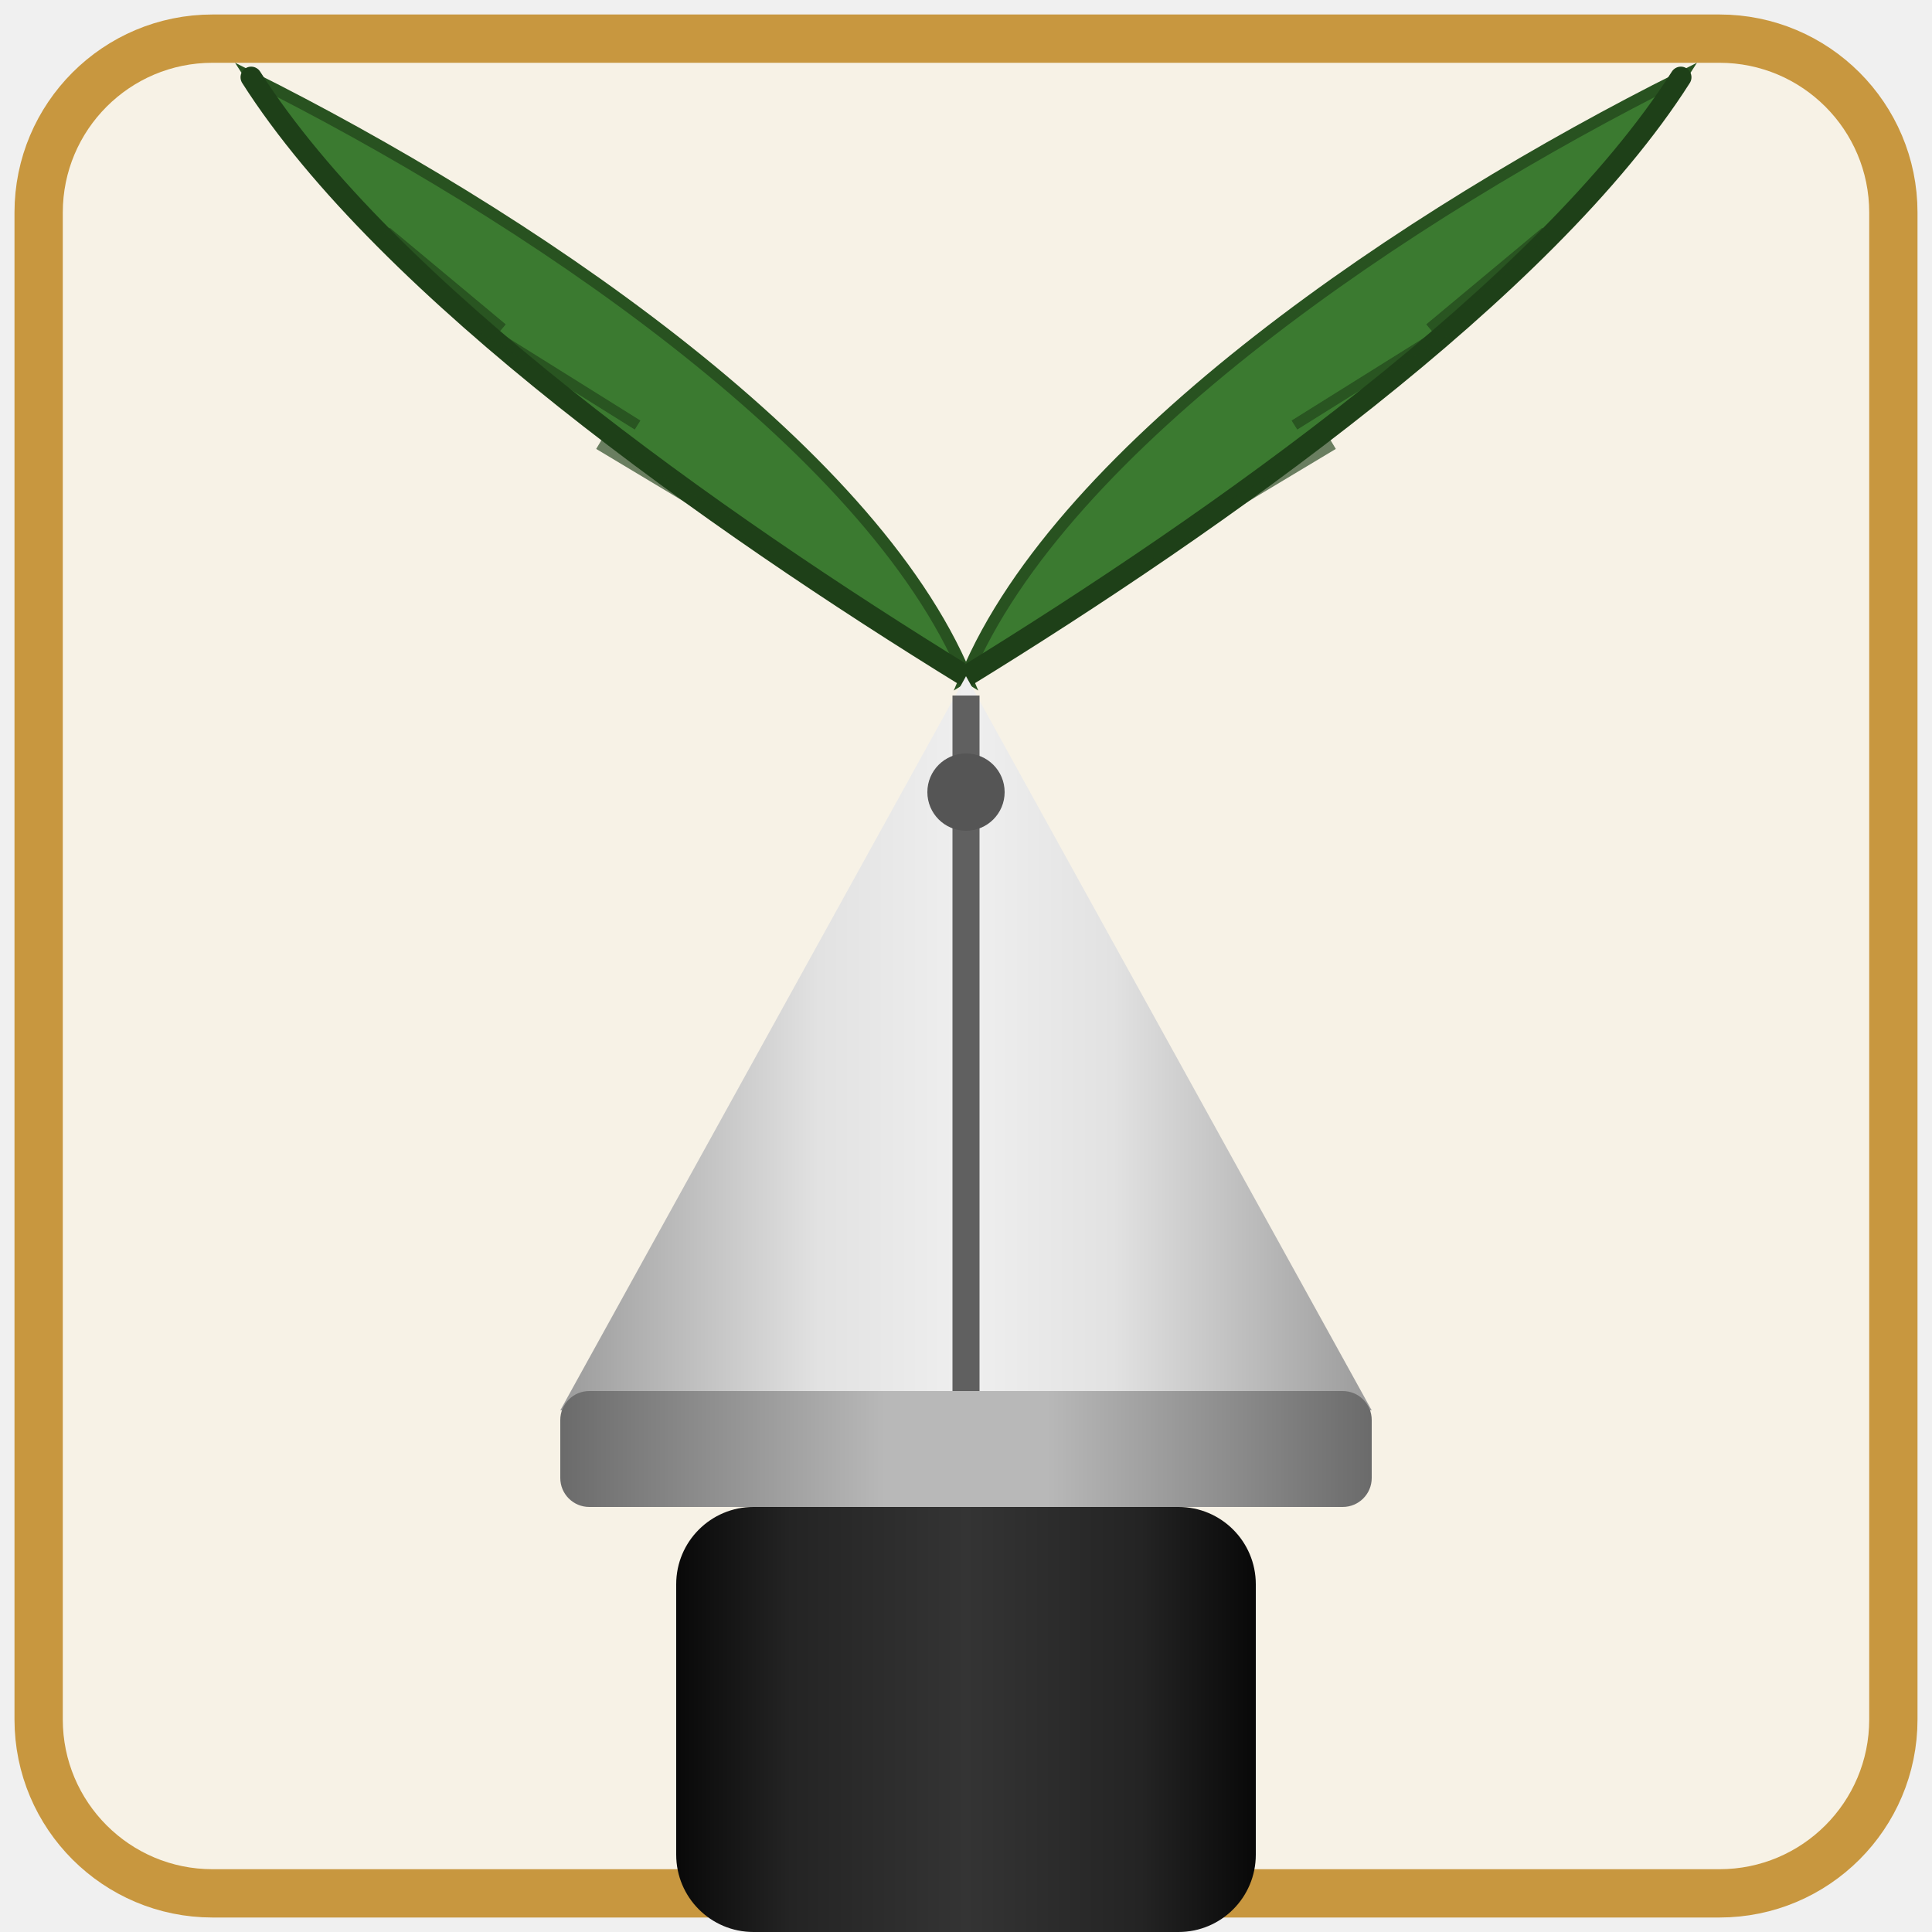
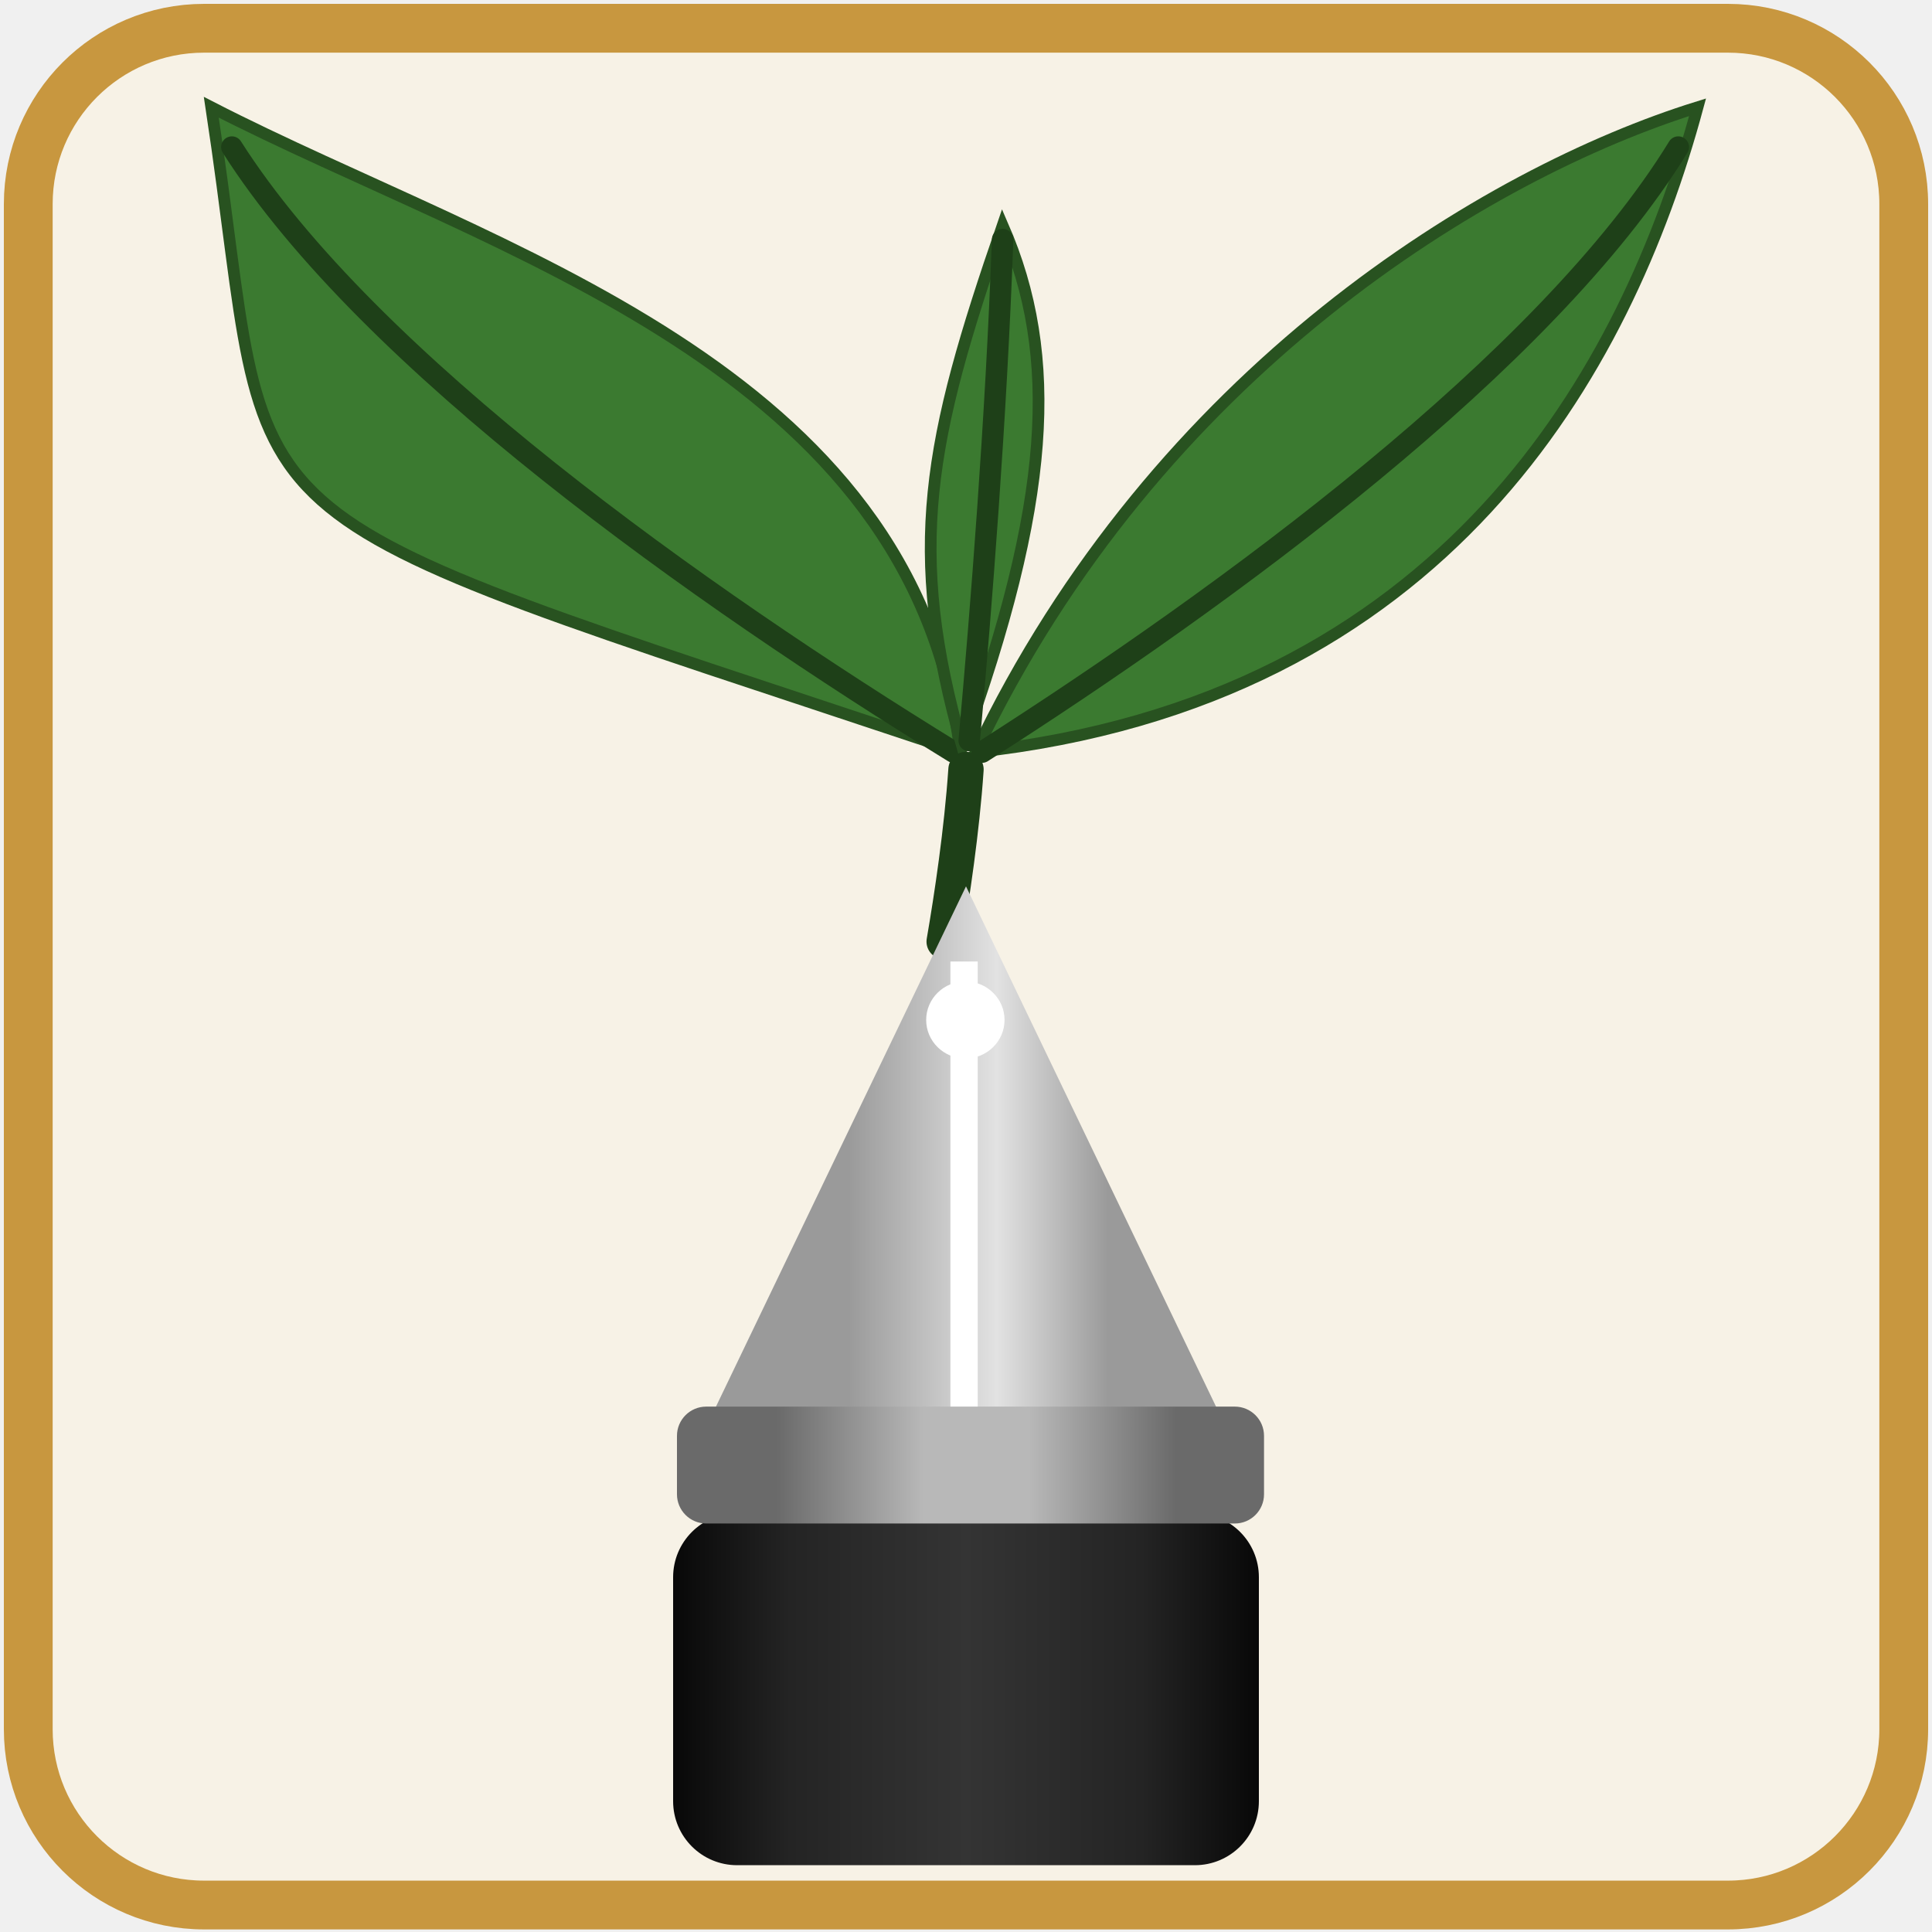
- <svg xmlns="http://www.w3.org/2000/svg" viewBox="0 0 100 100" role="img" aria-label="शोषितका शब्दहरू — pen and leaves logo">
+ <svg xmlns="http://www.w3.org/2000/svg" width="1504" height="1504" xml:space="preserve" overflow="hidden">
  <defs>
-     <linearGradient id="nibGrad" x1="0" y1="0" x2="1" y2="0">
-       <stop offset="0%" stop-color="#9a9a9a" />
-       <stop offset="32%" stop-color="#e2e2e2" />
-       <stop offset="50%" stop-color="#efefef" />
-       <stop offset="68%" stop-color="#e2e2e2" />
-       <stop offset="100%" stop-color="#9a9a9a" />
+     <linearGradient x1="2320" y1="1800" x2="2776" y2="1800" gradientUnits="userSpaceOnUse" spreadMethod="reflect" id="fill0">
+       <stop offset="0" stop-color="#080808" stop-opacity="1" />
+       <stop offset="0.2" stop-color="#242424" stop-opacity="1" />
+       <stop offset="0.5" stop-color="#343434" stop-opacity="1" />
+       <stop offset="0.8" stop-color="#242424" stop-opacity="1" />
+       <stop offset="1" stop-color="#080808" stop-opacity="1" />
    </linearGradient>
-     <linearGradient id="collarGrad" x1="0" y1="0" x2="1" y2="0">
-       <stop offset="0%" stop-color="#6a6a6a" />
-       <stop offset="40%" stop-color="#b8b8b8" />
-       <stop offset="60%" stop-color="#b8b8b8" />
-       <stop offset="100%" stop-color="#6a6a6a" />
+     <linearGradient x1="2350" y1="1381" x2="2746" y2="1381" gradientUnits="userSpaceOnUse" spreadMethod="reflect" id="fill1">
+       <stop offset="0" stop-color="#9A9A9A" stop-opacity="1" />
+       <stop offset="0.27" stop-color="#9A9A9A" stop-opacity="1" />
+       <stop offset="0.56" stop-color="#E2E2E2" stop-opacity="1" />
+       <stop offset="0.78" stop-color="#9A9A9A" stop-opacity="1" />
+       <stop offset="1" stop-color="#9A9A9A" stop-opacity="1" />
    </linearGradient>
-     <linearGradient id="barrelGrad" x1="0" y1="0" x2="1" y2="0">
-       <stop offset="0%" stop-color="#080808" />
-       <stop offset="20%" stop-color="#242424" />
-       <stop offset="50%" stop-color="#343434" />
-       <stop offset="80%" stop-color="#242424" />
-       <stop offset="100%" stop-color="#080808" />
+     <linearGradient x1="2323" y1="1625.5" x2="2780" y2="1625.5" gradientUnits="userSpaceOnUse" spreadMethod="reflect" id="fill2">
+       <stop offset="0" stop-color="#6A6A6A" stop-opacity="1" />
+       <stop offset="0.17" stop-color="#6A6A6A" stop-opacity="1" />
+       <stop offset="0.42" stop-color="#B8B8B8" stop-opacity="1" />
+       <stop offset="0.6" stop-color="#B8B8B8" stop-opacity="1" />
+       <stop offset="0.85" stop-color="#6A6A6A" stop-opacity="1" />
+       <stop offset="1" stop-color="#6A6A6A" stop-opacity="1" />
    </linearGradient>
  </defs>
-   <rect x="2" y="2" width="96" height="96" rx="9" fill="#f7f2e6" stroke="#c8973f" stroke-width="2.5" />
-   <path d="M50,35 C37,27 20,15 13,4 C27,11 45,23 50,35 Z" fill="#3b7a30" stroke="#285220" stroke-width="0.6" />
-   <path d="M50,35 C37,27 20,15 13,4" stroke="#1e4018" stroke-width="1.1" fill="none" stroke-linecap="round" />
-   <g stroke="#1e4018" stroke-width="0.55" fill="none" opacity="0.65">
-     <path d="M41,29 L31,23" />
-     <path d="M33,22 L25,17" />
-     <path d="M26,17 L20,12" />
+   <g transform="translate(-1796 -485)">
+     <g>
+       <path d="M1818 643.875C1818 568.281 1879.28 507 1954.87 507L3141.13 507C3216.72 507 3278 568.281 3278 643.875L3278 1831.13C3278 1906.72 3216.72 1968 3141.13 1968L1954.87 1968C1879.28 1968 1818 1906.72 1818 1831.13Z" stroke="#C8973F" stroke-width="37.984" stroke-linecap="butt" stroke-linejoin="miter" stroke-miterlimit="8" stroke-opacity="1" fill="#F7F2E6" fill-rule="evenodd" fill-opacity="1" />
+       <path d="M2320 1712.82C2320 1685.3 2342.3 1663 2369.82 1663L2726.18 1663C2753.7 1663 2776 1685.3 2776 1712.82L2776 1887.18C2776 1914.7 2753.7 1937 2726.18 1937L2369.82 1937C2342.3 1937 2320 1914.7 2320 1887.18Z" fill="url(#fill0)" fill-rule="evenodd" />
+       <path d="M2543.5 1070.5C1941.85 869.838 2013.08 915.524 1960.5 568.5 2181.09 681.855 2508 769.507 2543.5 1070.5Z" stroke="#285220" stroke-width="9.116" stroke-linecap="butt" stroke-linejoin="miter" stroke-miterlimit="8" stroke-opacity="1" fill="#3B7A30" fill-rule="evenodd" fill-opacity="1" />
+       <path d="M2538.5 1070.5C2341.04 948.952 2082.82 766.629 1976.5 599.5" stroke="#1E4018" stroke-width="16.713" stroke-linecap="round" stroke-linejoin="miter" stroke-miterlimit="8" stroke-opacity="1" fill="none" fill-rule="evenodd" />
+       <path d="M562 502C195.804 461.917 55.139 204.288 0 0 163.657 50.908 420.893 205.467 562 502Z" stroke="#285220" stroke-width="9.116" stroke-linecap="butt" stroke-linejoin="miter" stroke-miterlimit="8" stroke-opacity="1" fill="#3B7A30" fill-rule="evenodd" fill-opacity="1" transform="matrix(-1 0 0 1 3117.5 568.5)" />
+       <path d="M542 471C351.568 349.452 102.541 167.129 0 0" stroke="#1E4018" stroke-width="16.713" stroke-linecap="round" stroke-linejoin="miter" stroke-miterlimit="8" stroke-opacity="1" fill="none" fill-rule="evenodd" transform="matrix(-1 0 0 1 3102.5 599.5)" />
+       <path d="M59.359 406C-8.83 216.671-16.836 102.796 27.976 0 85.656 167.289 103.4 251.655 59.359 406Z" stroke="#285220" stroke-width="9.116" stroke-linecap="butt" stroke-linejoin="miter" stroke-miterlimit="8" stroke-opacity="1" fill="#3B7A30" fill-rule="evenodd" fill-opacity="1" transform="matrix(-1 0 0 1 2604.5 660.5)" />
+       <path d="M26 390C16.865 289.355 4.919 138.387 0 0" stroke="#1E4018" stroke-width="16.713" stroke-linecap="round" stroke-linejoin="miter" stroke-miterlimit="8" stroke-opacity="1" fill="none" fill-rule="evenodd" transform="matrix(-1 0 0 1 2576.5 671.5)" />
+       <path d="M17 134C11.027 99.419 3.216 47.548 0 0" stroke="#1E4018" stroke-width="27.5" stroke-linecap="round" stroke-linejoin="miter" stroke-miterlimit="8" stroke-opacity="1" fill="none" fill-rule="evenodd" transform="matrix(-1 0 0 1 2548 1084)" />
+       <path d="M2548 1175 2350 1587 2746 1587Z" fill="url(#fill1)" fill-rule="evenodd" />
+       <path d="M2546.5 1233.5 2546.5 1583.5" stroke="#FFFFFF" stroke-width="21.271" stroke-linecap="butt" stroke-linejoin="miter" stroke-miterlimit="8" stroke-opacity="1" fill="none" fill-rule="evenodd" />
+       <path d="M2517 1279C2517 1262.43 2530.66 1249 2547.5 1249 2564.34 1249 2578 1262.43 2578 1279 2578 1295.57 2564.34 1309 2547.5 1309 2530.66 1309 2517 1295.57 2517 1279Z" fill="#FFFFFF" fill-rule="evenodd" fill-opacity="1" />
+       <path d="M2323 1602.75C2323 1590.19 2333.19 1580 2345.75 1580L2757.25 1580C2769.81 1580 2780 1590.19 2780 1602.75L2780 1648.25C2780 1660.81 2769.81 1671 2757.25 1671L2345.75 1671C2333.19 1671 2323 1660.81 2323 1648.25Z" fill="url(#fill2)" fill-rule="evenodd" />
+     </g>
  </g>
-   <path d="M50,35 C63,27 80,15 87,4 C73,11 55,23 50,35 Z" fill="#3b7a30" stroke="#285220" stroke-width="0.6" />
-   <path d="M50,35 C63,27 80,15 87,4" stroke="#1e4018" stroke-width="1.1" fill="none" stroke-linecap="round" />
-   <g stroke="#1e4018" stroke-width="0.55" fill="none" opacity="0.65">
-     <path d="M59,29 L69,23" />
-     <path d="M67,22 L75,17" />
-     <path d="M74,17 L80,12" />
-   </g>
-   <path d="M50,35 L29,73 L71,73 Z" fill="url(#nibGrad)" />
-   <line x1="50" y1="36" x2="50" y2="73" stroke="#606060" stroke-width="1.4" />
-   <circle cx="50" cy="41" r="2" fill="#555" />
-   <rect x="29" y="72" width="42" height="6" rx="1.5" fill="url(#collarGrad)" />
-   <rect x="35" y="78" width="30" height="22" rx="4" fill="url(#barrelGrad)" />
</svg>
